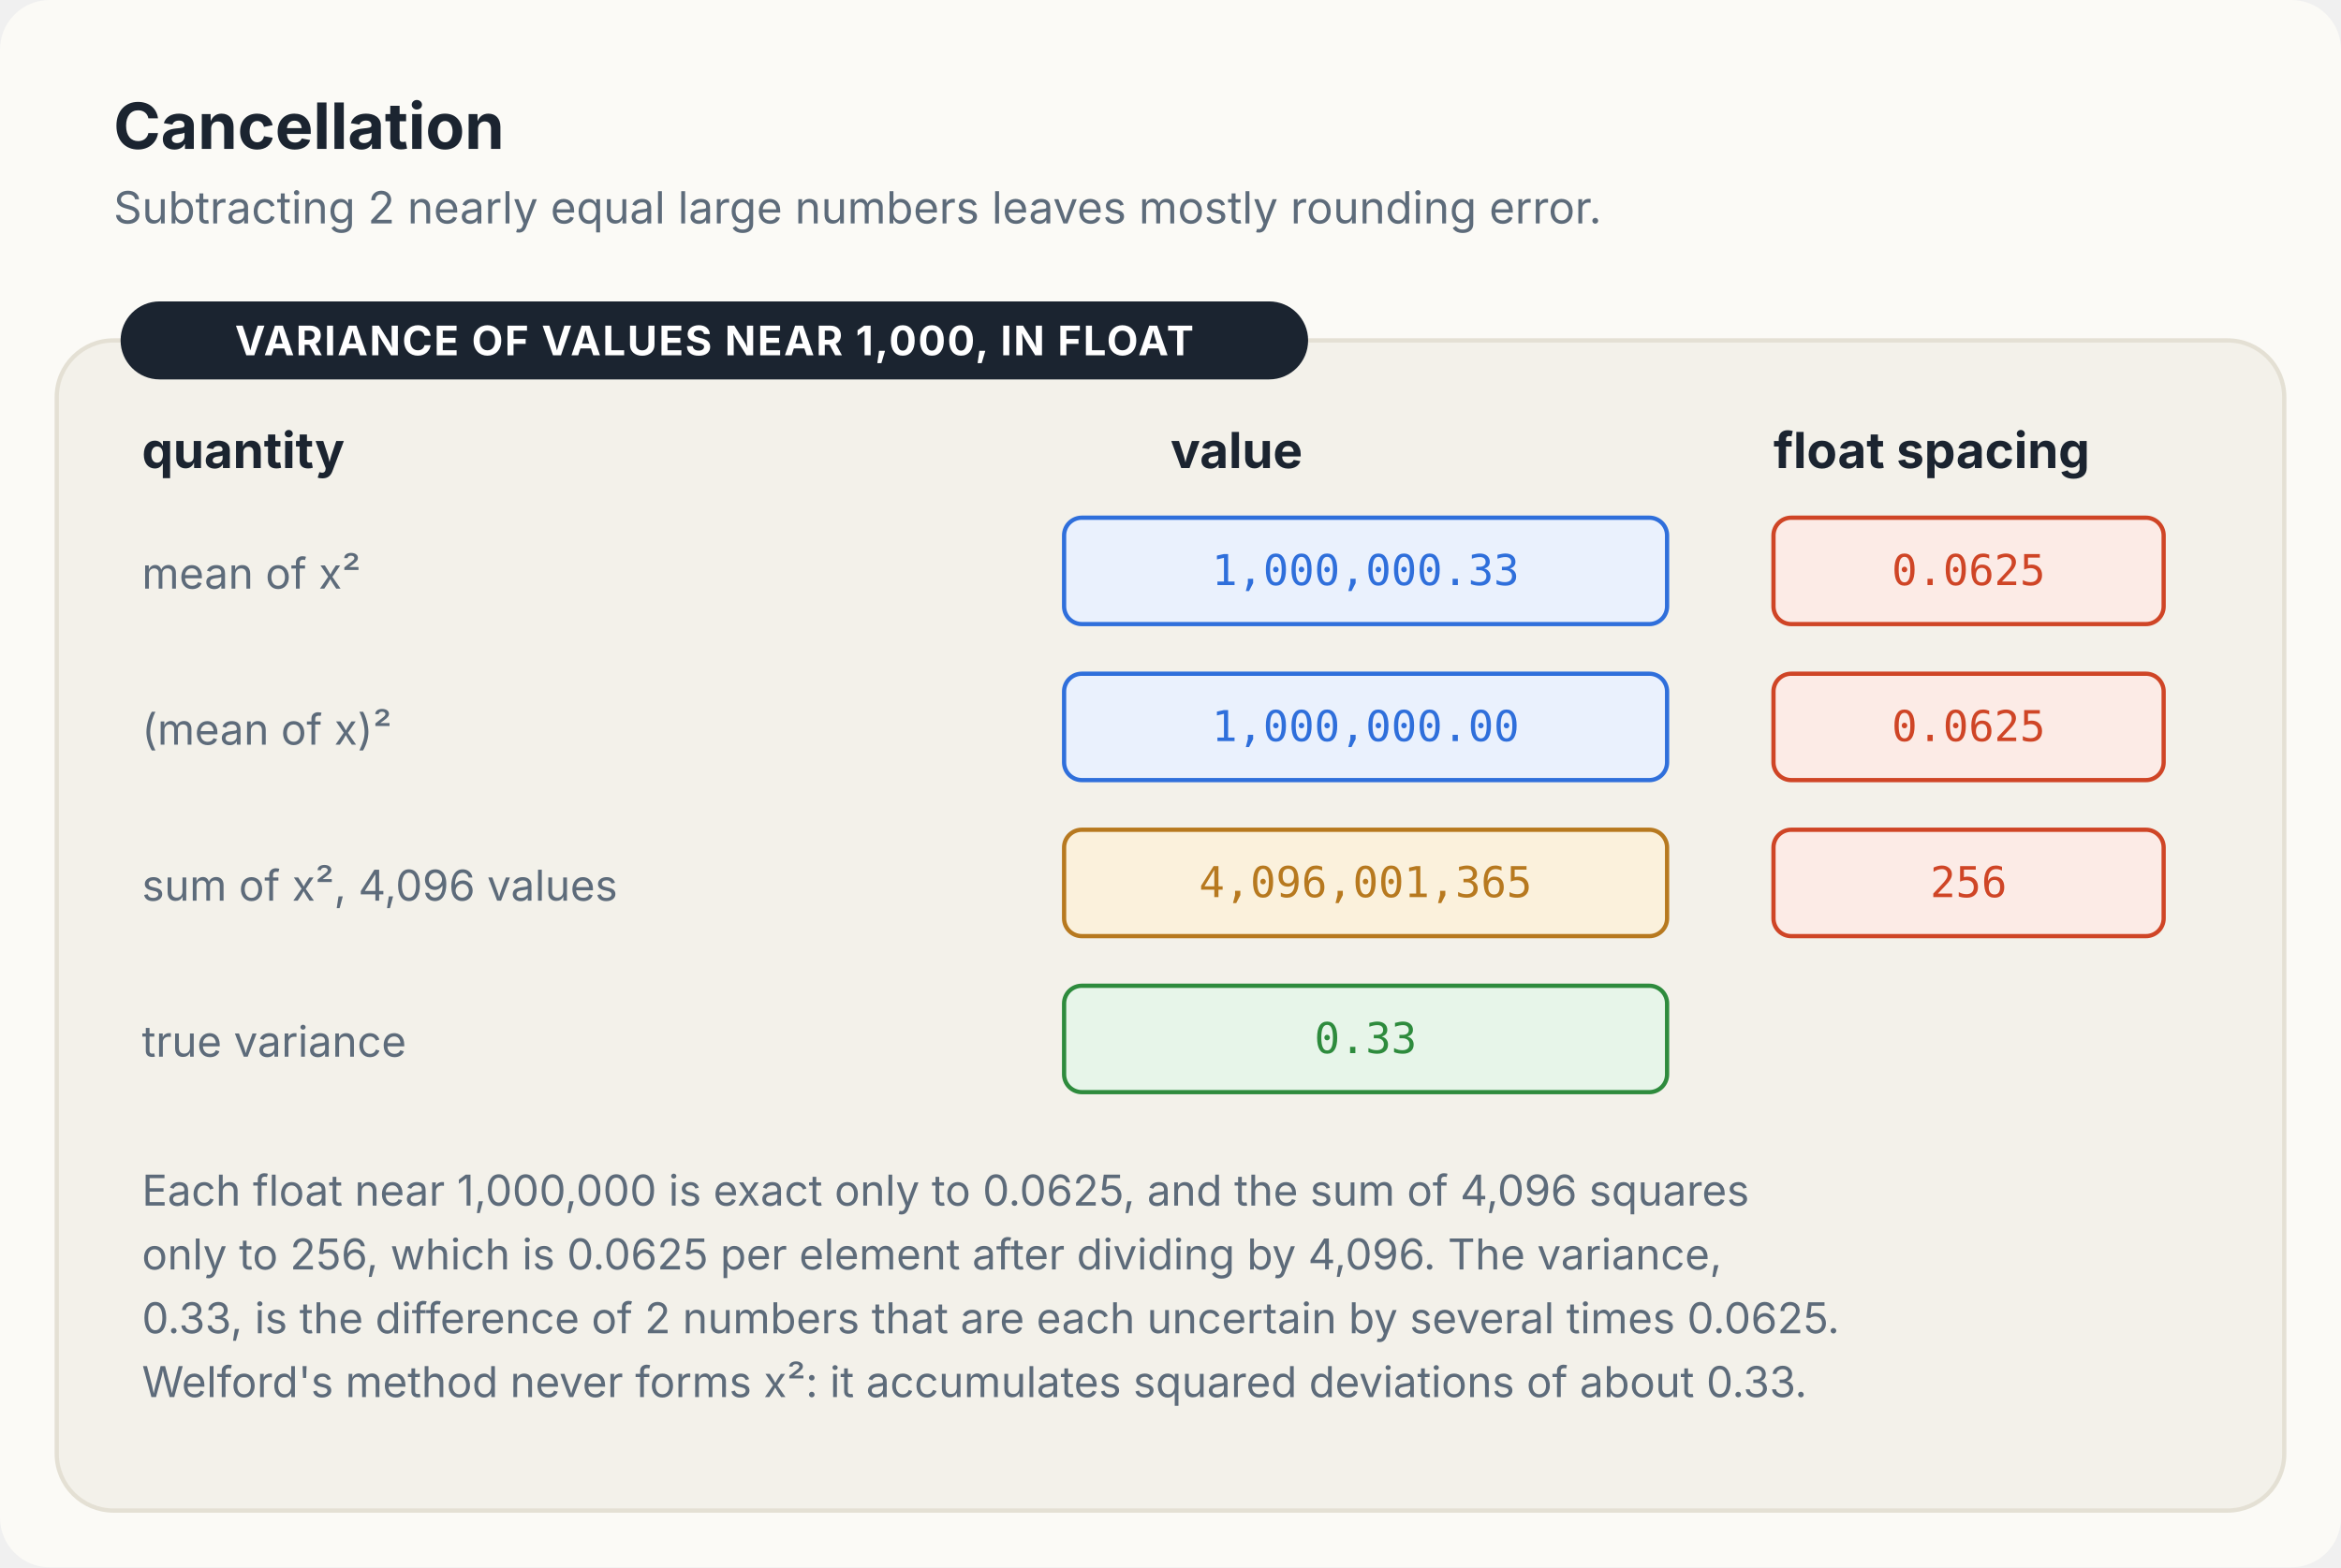
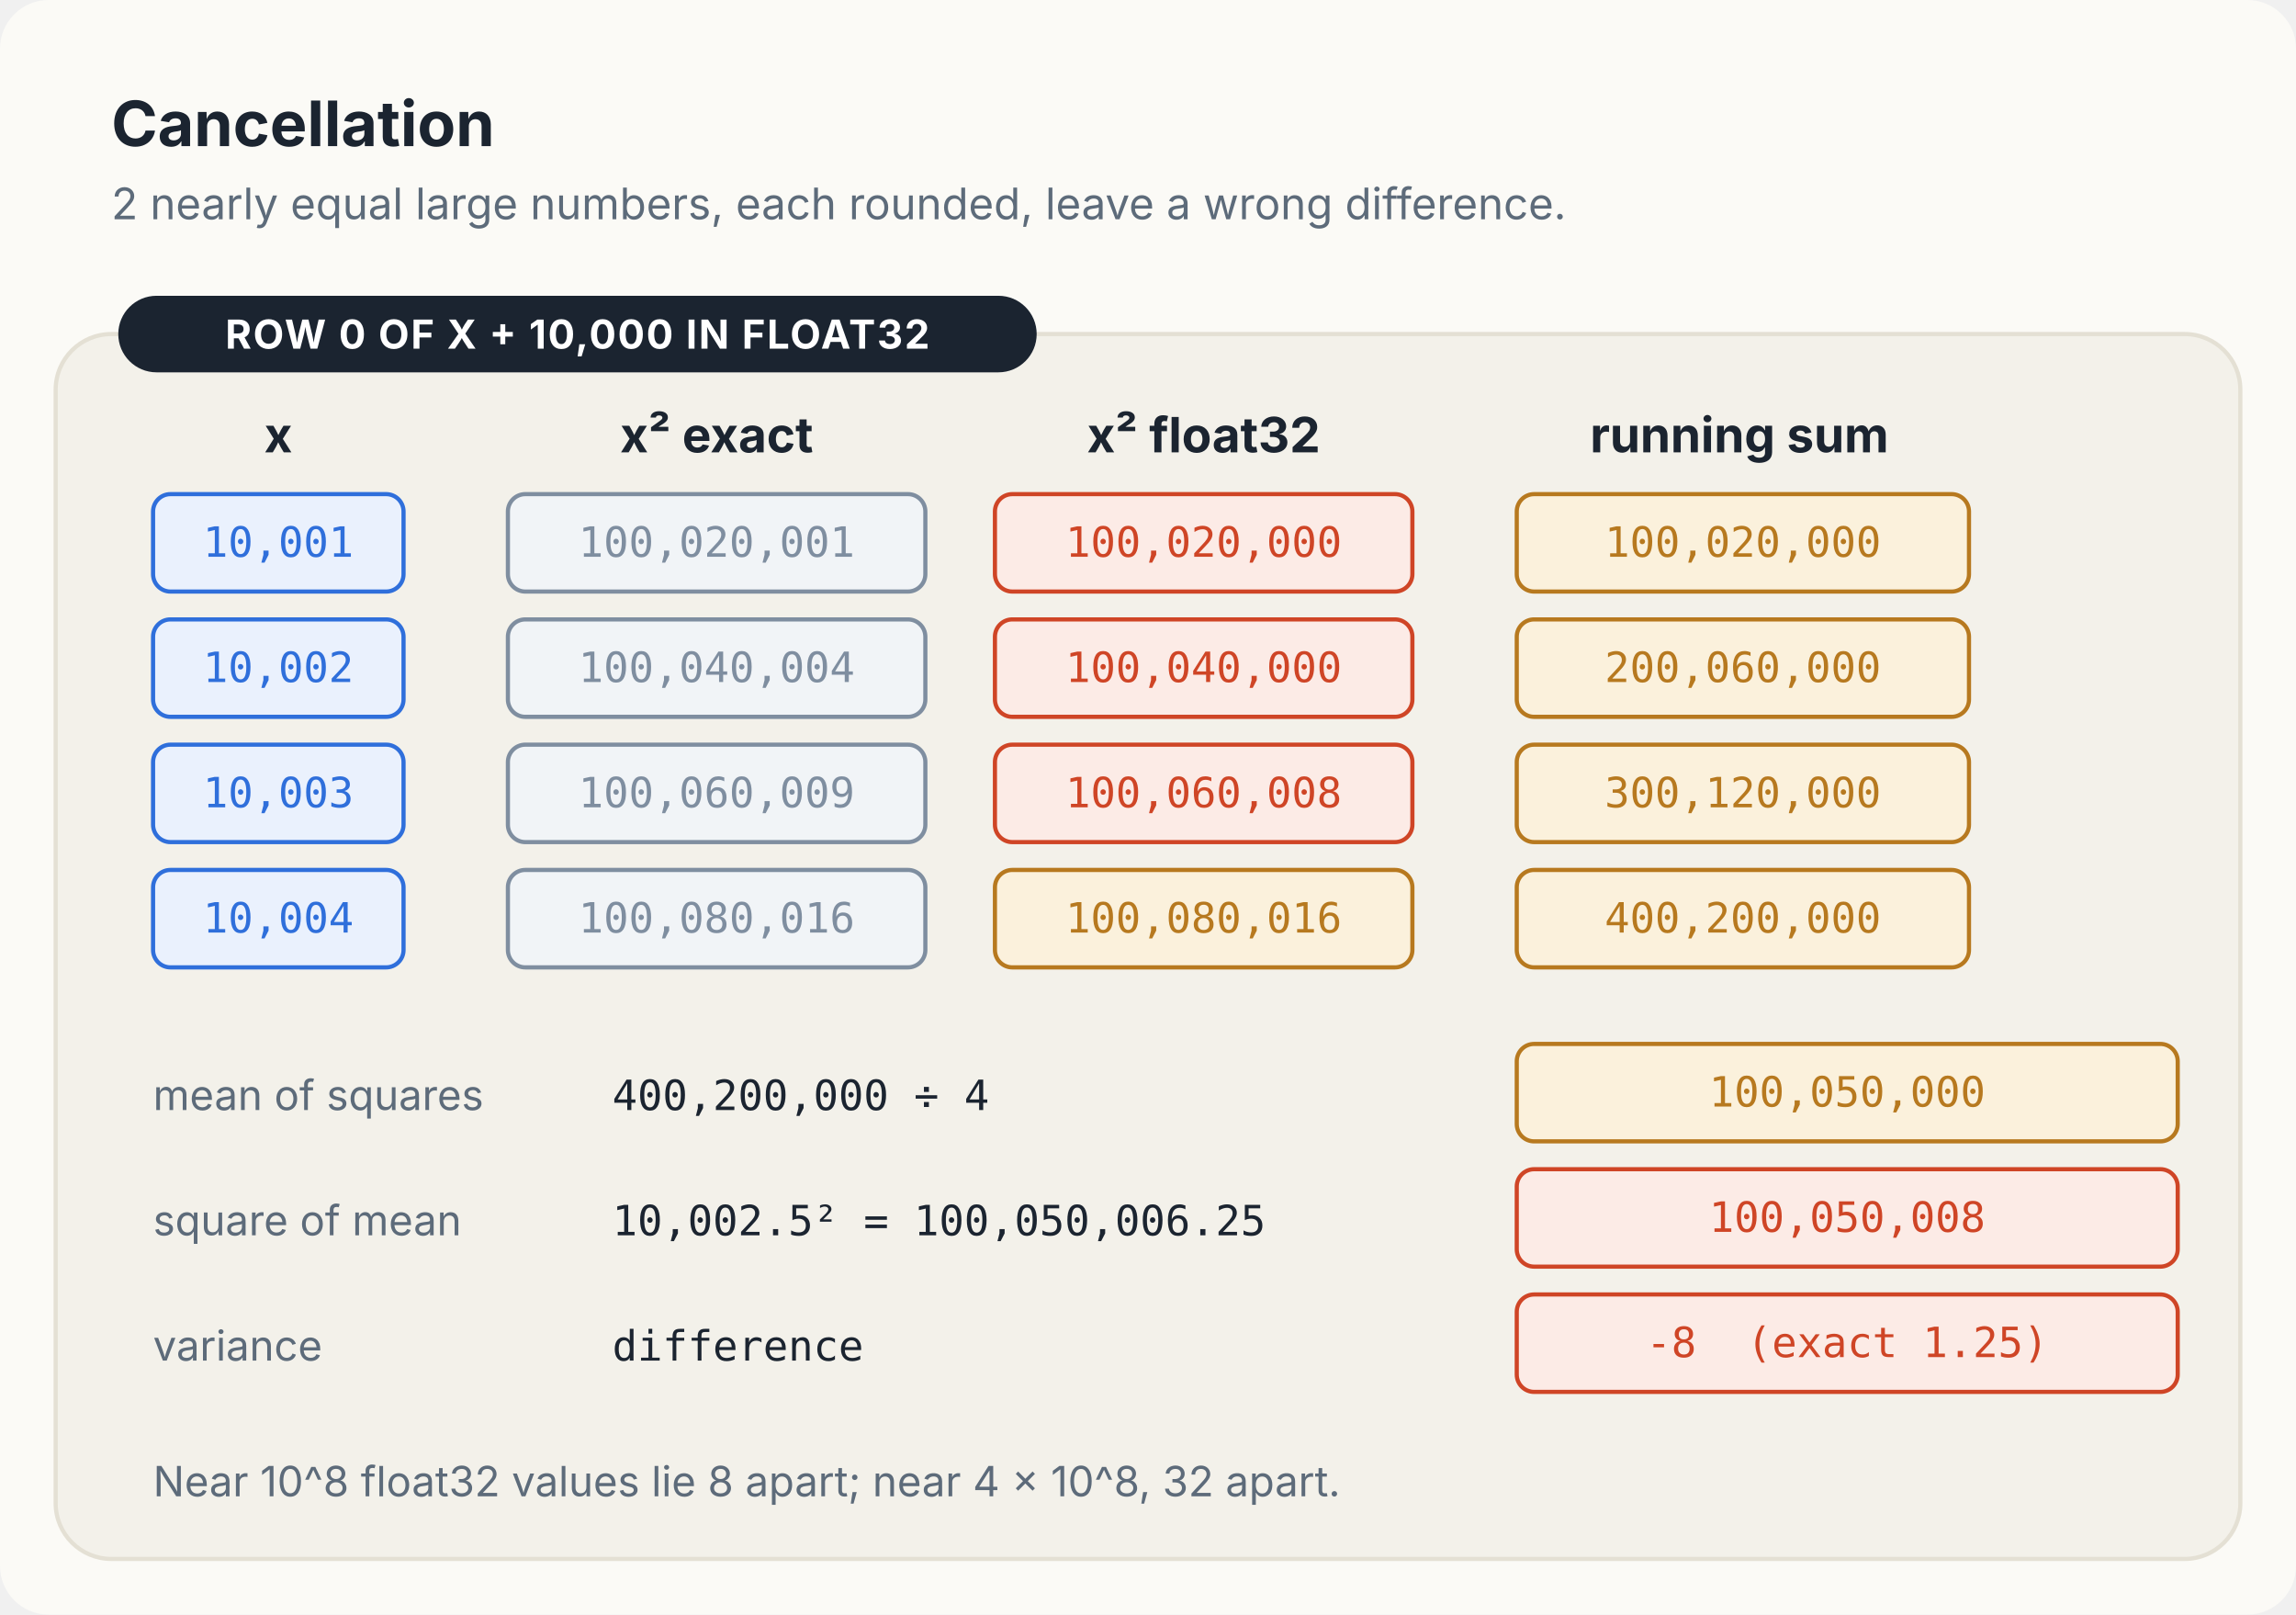
- <svg xmlns="http://www.w3.org/2000/svg" viewBox="0 0 660 442" width="660" height="442" role="img" aria-label="A table. The mean of the squares of values near 1,000 is about 1,000,000.33 and the square of the mean 1,000,000.00; floats near 1,000,000 are spaced 0.0625 apart. The sum of 4,096 squares, about 4,096,001,365, is held to the nearest 256. The true variance, 0.33, is a small difference between 2 large uncertain numbers. Welford's method accumulates squared deviations of about 0.33 instead.">
+ <svg xmlns="http://www.w3.org/2000/svg" viewBox="0 0 660 464" width="660" height="464" role="img" aria-label="Row 0 of X + 10,000 holds 10,001 to 10,004. Their squares round in float32 to 100,020,000, 100,040,000, 100,060,008 and 100,080,016, and the running sum ends at 400,200,000. The mean of the squares is 100,050,000. The mean is 10,002.5, whose square 100,050,006.25 rounds to 100,050,008. The difference is -8, a negative variance, where the exact variance is 1.25.">
  <style>
    text { font-family: Inter, "Segoe UI", "Helvetica Neue", Helvetica, Arial, sans-serif; fill: #1B2430; }
    .title { font-size: 18px; font-weight: 650; }
    .lede { font-size: 12.5px; fill: #5D6B7A; }
    .name { font-size: 14px; font-weight: 650; }
    .sub { font-size: 12px; fill: #5D6B7A; }
    .note { font-size: 12px; fill: #5D6B7A; }
    .tab { font-size: 11.5px; font-weight: 650; letter-spacing: 0.04em; fill: #5D6B7A; }
    .mono { font-family: "JetBrains Mono", "SF Mono", Menlo, Consolas, monospace; font-size: 12px; }
    .dim { fill: #8794A3; }
    .strong { font-weight: 700; }
    .trap { fill: #CF4526; font-weight: 700; }
    .pill { font-size: 11px; font-weight: 600; }
    .wire { fill: none; stroke: #3F5873; stroke-width: 1.8; stroke-linecap: round; stroke-linejoin: round; }
    .wire.danger { stroke: #CF4526; stroke-dasharray: 6 5; }
    .wire.idle { stroke: #7F8EA0; stroke-dasharray: 2 5; }
  </style>
  <defs>
    <filter id="lift" x="-10%" y="-10%" width="120%" height="135%">
      <feDropShadow dx="0" dy="2" stdDeviation="3" flood-color="#1B2430" flood-opacity="0.13" />
    </filter>
    <linearGradient id="thor-body" x1="0" y1="0" x2="0" y2="1">
      <stop offset="0" stop-color="#C6CCD5" />
      <stop offset="1" stop-color="#979EA9" />
    </linearGradient>
    <linearGradient id="switch-body" x1="0" y1="0" x2="0" y2="1">
      <stop offset="0" stop-color="#3B4656" />
      <stop offset="1" stop-color="#232B37" />
    </linearGradient>
    <marker id="head" viewBox="0 0 10 10" refX="8.5" refY="5" markerUnits="userSpaceOnUse" markerWidth="11" markerHeight="11" orient="auto">
      <path d="M0.5,1 L9,5 L0.5,9 Z" fill="#3F5873" />
    </marker>
    <marker id="head-danger" viewBox="0 0 10 10" refX="8.5" refY="5" markerUnits="userSpaceOnUse" markerWidth="11" markerHeight="11" orient="auto">
      <path d="M0.5,1 L9,5 L0.5,9 Z" fill="#CF4526" />
    </marker>
    <marker id="head-idle" viewBox="0 0 10 10" refX="8.5" refY="5" markerUnits="userSpaceOnUse" markerWidth="11" markerHeight="11" orient="auto">
      <path d="M0.5,1 L9,5 L0.5,9 Z" fill="#7F8EA0" />
    </marker>
  </defs>
-   <rect width="660" height="442" rx="14" fill="#FBFAF6" />
+   <rect width="660" height="464" rx="14" fill="#FBFAF6" />
  <text x="32.0" y="42.0" class="title" text-anchor="start" xml:space="preserve">Cancellation</text>
-   <text x="32.0" y="63.0" class="lede" text-anchor="start" xml:space="preserve">Subtracting 2 nearly equal large numbers leaves mostly rounding error.</text>
-   <rect x="16" y="96" width="628" height="330" rx="16" fill="#F3F1EA" stroke="#E4E0D4" stroke-width="1.2" />
-   <rect x="34" y="85" width="334.8" height="22" rx="11" fill="#1B2430" />
-   <text x="201.4" y="100.2" class="tab" text-anchor="middle" style="fill:#FFFFFF" xml:space="preserve">VARIANCE OF VALUES NEAR 1,000, IN FLOAT</text>
-   <text x="40.0" y="132.0" class="name" text-anchor="start" xml:space="preserve">quantity</text>
-   <text x="330.0" y="132.0" class="name" text-anchor="start" xml:space="preserve">value</text>
-   <text x="500.0" y="132.0" class="name" text-anchor="start" xml:space="preserve">float spacing</text>
-   <text x="40.0" y="166.0" class="note" text-anchor="start" xml:space="preserve">mean of x²</text>
-   <rect x="300.0" y="146.0" width="170.0" height="30.0" rx="5" fill="#EAF1FD" stroke="#2F6FDB" stroke-width="1.2" />
-   <text x="385.0" y="165.0" class="mono" text-anchor="middle" style="fill:#2F6FDB" xml:space="preserve">1,000,000.33</text>
-   <rect x="500.0" y="146.0" width="110.0" height="30.0" rx="5" fill="#FCEBE6" stroke="#CF4526" stroke-width="1.2" />
-   <text x="555.0" y="165.0" class="mono" text-anchor="middle" style="fill:#CF4526" xml:space="preserve">0.0625</text>
-   <text x="40.0" y="210.0" class="note" text-anchor="start" xml:space="preserve">(mean of x)²</text>
-   <rect x="300.0" y="190.0" width="170.0" height="30.0" rx="5" fill="#EAF1FD" stroke="#2F6FDB" stroke-width="1.2" />
-   <text x="385.0" y="209.0" class="mono" text-anchor="middle" style="fill:#2F6FDB" xml:space="preserve">1,000,000.00</text>
-   <rect x="500.0" y="190.0" width="110.0" height="30.0" rx="5" fill="#FCEBE6" stroke="#CF4526" stroke-width="1.2" />
-   <text x="555.0" y="209.0" class="mono" text-anchor="middle" style="fill:#CF4526" xml:space="preserve">0.0625</text>
-   <text x="40.0" y="254.0" class="note" text-anchor="start" xml:space="preserve">sum of x², 4,096 values</text>
-   <rect x="300.0" y="234.0" width="170.0" height="30.0" rx="5" fill="#FBF1DC" stroke="#B7791F" stroke-width="1.2" />
-   <text x="385.0" y="253.0" class="mono" text-anchor="middle" style="fill:#B7791F" xml:space="preserve">4,096,001,365</text>
-   <rect x="500.0" y="234.0" width="110.0" height="30.0" rx="5" fill="#FCEBE6" stroke="#CF4526" stroke-width="1.2" />
-   <text x="555.0" y="253.0" class="mono" text-anchor="middle" style="fill:#CF4526" xml:space="preserve">256</text>
-   <text x="40.0" y="298.0" class="note" text-anchor="start" xml:space="preserve">true variance</text>
-   <rect x="300.0" y="278.0" width="170.0" height="30.0" rx="5" fill="#E7F5E9" stroke="#2E8B3D" stroke-width="1.2" />
-   <text x="385.0" y="297.0" class="mono" text-anchor="middle" style="fill:#2E8B3D" xml:space="preserve">0.33</text>
-   <text x="40.0" y="340.0" class="note" text-anchor="start" xml:space="preserve">Each float near 1,000,000 is exact only to 0.0625, and the sum of 4,096 squares</text>
-   <text x="40.0" y="358.0" class="note" text-anchor="start" xml:space="preserve">only to 256, which is 0.0625 per element after dividing by 4,096. The variance,</text>
-   <text x="40.0" y="376.0" class="note" text-anchor="start" xml:space="preserve">0.33, is the difference of 2 numbers that are each uncertain by several times 0.0625.</text>
-   <text x="40.0" y="394.0" class="note" text-anchor="start" xml:space="preserve">Welford's method never forms x²: it accumulates squared deviations of about 0.33.</text>
+   <text x="32.0" y="63.0" class="lede" text-anchor="start" xml:space="preserve">2 nearly equal large numbers, each rounded, leave a wrong difference.</text>
+   <rect x="16" y="96" width="628" height="352" rx="16" fill="#F3F1EA" stroke="#E4E0D4" stroke-width="1.2" />
+   <rect x="34" y="85" width="264.0" height="22" rx="11" fill="#1B2430" />
+   <text x="166.0" y="100.2" class="tab" text-anchor="middle" style="fill:#FFFFFF" xml:space="preserve">ROW 0 OF X + 10,000 IN FLOAT32</text>
+   <text x="80.0" y="130.0" class="name" text-anchor="middle" xml:space="preserve">x</text>
+   <text x="206.0" y="130.0" class="name" text-anchor="middle" xml:space="preserve">x² exact</text>
+   <text x="346.0" y="130.0" class="name" text-anchor="middle" xml:space="preserve">x² float32</text>
+   <text x="500.0" y="130.0" class="name" text-anchor="middle" xml:space="preserve">running sum</text>
+   <rect x="44.0" y="142.0" width="72.0" height="28.0" rx="5" fill="#EAF1FD" stroke="#2F6FDB" stroke-width="1.2" />
+   <text x="80.0" y="160.0" class="mono" text-anchor="middle" style="fill:#2F6FDB" xml:space="preserve">10,001</text>
+   <rect x="146.0" y="142.0" width="120.0" height="28.0" rx="5" fill="#F1F4F7" stroke="#7F8EA0" stroke-width="1.2" />
+   <text x="206.0" y="160.0" class="mono" text-anchor="middle" style="fill:#7F8EA0" xml:space="preserve">100,020,001</text>
+   <rect x="286.0" y="142.0" width="120.0" height="28.0" rx="5" fill="#FCEBE6" stroke="#CF4526" stroke-width="1.2" />
+   <text x="346.0" y="160.0" class="mono" text-anchor="middle" style="fill:#CF4526" xml:space="preserve">100,020,000</text>
+   <rect x="436.0" y="142.0" width="130.0" height="28.0" rx="5" fill="#FBF1DC" stroke="#B7791F" stroke-width="1.2" />
+   <text x="501.0" y="160.0" class="mono" text-anchor="middle" style="fill:#B7791F" xml:space="preserve">100,020,000</text>
+   <rect x="44.0" y="178.0" width="72.0" height="28.0" rx="5" fill="#EAF1FD" stroke="#2F6FDB" stroke-width="1.2" />
+   <text x="80.0" y="196.0" class="mono" text-anchor="middle" style="fill:#2F6FDB" xml:space="preserve">10,002</text>
+   <rect x="146.0" y="178.0" width="120.0" height="28.0" rx="5" fill="#F1F4F7" stroke="#7F8EA0" stroke-width="1.2" />
+   <text x="206.0" y="196.0" class="mono" text-anchor="middle" style="fill:#7F8EA0" xml:space="preserve">100,040,004</text>
+   <rect x="286.0" y="178.0" width="120.0" height="28.0" rx="5" fill="#FCEBE6" stroke="#CF4526" stroke-width="1.2" />
+   <text x="346.0" y="196.0" class="mono" text-anchor="middle" style="fill:#CF4526" xml:space="preserve">100,040,000</text>
+   <rect x="436.0" y="178.0" width="130.0" height="28.0" rx="5" fill="#FBF1DC" stroke="#B7791F" stroke-width="1.2" />
+   <text x="501.0" y="196.0" class="mono" text-anchor="middle" style="fill:#B7791F" xml:space="preserve">200,060,000</text>
+   <rect x="44.0" y="214.0" width="72.0" height="28.0" rx="5" fill="#EAF1FD" stroke="#2F6FDB" stroke-width="1.2" />
+   <text x="80.0" y="232.0" class="mono" text-anchor="middle" style="fill:#2F6FDB" xml:space="preserve">10,003</text>
+   <rect x="146.0" y="214.0" width="120.0" height="28.0" rx="5" fill="#F1F4F7" stroke="#7F8EA0" stroke-width="1.2" />
+   <text x="206.0" y="232.0" class="mono" text-anchor="middle" style="fill:#7F8EA0" xml:space="preserve">100,060,009</text>
+   <rect x="286.0" y="214.0" width="120.0" height="28.0" rx="5" fill="#FCEBE6" stroke="#CF4526" stroke-width="1.2" />
+   <text x="346.0" y="232.0" class="mono" text-anchor="middle" style="fill:#CF4526" xml:space="preserve">100,060,008</text>
+   <rect x="436.0" y="214.0" width="130.0" height="28.0" rx="5" fill="#FBF1DC" stroke="#B7791F" stroke-width="1.2" />
+   <text x="501.0" y="232.0" class="mono" text-anchor="middle" style="fill:#B7791F" xml:space="preserve">300,120,000</text>
+   <rect x="44.0" y="250.0" width="72.0" height="28.0" rx="5" fill="#EAF1FD" stroke="#2F6FDB" stroke-width="1.2" />
+   <text x="80.0" y="268.0" class="mono" text-anchor="middle" style="fill:#2F6FDB" xml:space="preserve">10,004</text>
+   <rect x="146.0" y="250.0" width="120.0" height="28.0" rx="5" fill="#F1F4F7" stroke="#7F8EA0" stroke-width="1.2" />
+   <text x="206.0" y="268.0" class="mono" text-anchor="middle" style="fill:#7F8EA0" xml:space="preserve">100,080,016</text>
+   <rect x="286.0" y="250.0" width="120.0" height="28.0" rx="5" fill="#FBF1DC" stroke="#B7791F" stroke-width="1.2" />
+   <text x="346.0" y="268.0" class="mono" text-anchor="middle" style="fill:#B7791F" xml:space="preserve">100,080,016</text>
+   <rect x="436.0" y="250.0" width="130.0" height="28.0" rx="5" fill="#FBF1DC" stroke="#B7791F" stroke-width="1.2" />
+   <text x="501.0" y="268.0" class="mono" text-anchor="middle" style="fill:#B7791F" xml:space="preserve">400,200,000</text>
+   <text x="44.0" y="319.0" class="note" text-anchor="start" xml:space="preserve">mean of squares</text>
+   <text x="176.0" y="319.0" class="mono" text-anchor="start" xml:space="preserve">400,200,000 ÷ 4</text>
+   <rect x="436.0" y="300.0" width="190.0" height="28.0" rx="5" fill="#FBF1DC" stroke="#B7791F" stroke-width="1.2" />
+   <text x="531.0" y="318.0" class="mono" text-anchor="middle" style="fill:#B7791F" xml:space="preserve">100,050,000</text>
+   <text x="44.0" y="355.0" class="note" text-anchor="start" xml:space="preserve">square of mean</text>
+   <text x="176.0" y="355.0" class="mono" text-anchor="start" xml:space="preserve">10,002.5² = 100,050,006.25</text>
+   <rect x="436.0" y="336.0" width="190.0" height="28.0" rx="5" fill="#FCEBE6" stroke="#CF4526" stroke-width="1.2" />
+   <text x="531.0" y="354.0" class="mono" text-anchor="middle" style="fill:#CF4526" xml:space="preserve">100,050,008</text>
+   <text x="44.0" y="391.0" class="note" text-anchor="start" xml:space="preserve">variance</text>
+   <text x="176.0" y="391.0" class="mono" text-anchor="start" xml:space="preserve">difference</text>
+   <rect x="436.0" y="372.0" width="190.0" height="28.0" rx="5" fill="#FCEBE6" stroke="#CF4526" stroke-width="1.2" />
+   <text x="531.0" y="390.0" class="mono" text-anchor="middle" style="fill:#CF4526" xml:space="preserve">-8  (exact 1.25)</text>
+   <text x="44.0" y="430.0" class="note" text-anchor="start" xml:space="preserve">Near 10^8 float32 values lie 8 apart; near 4 × 10^8, 32 apart.</text>
</svg>
